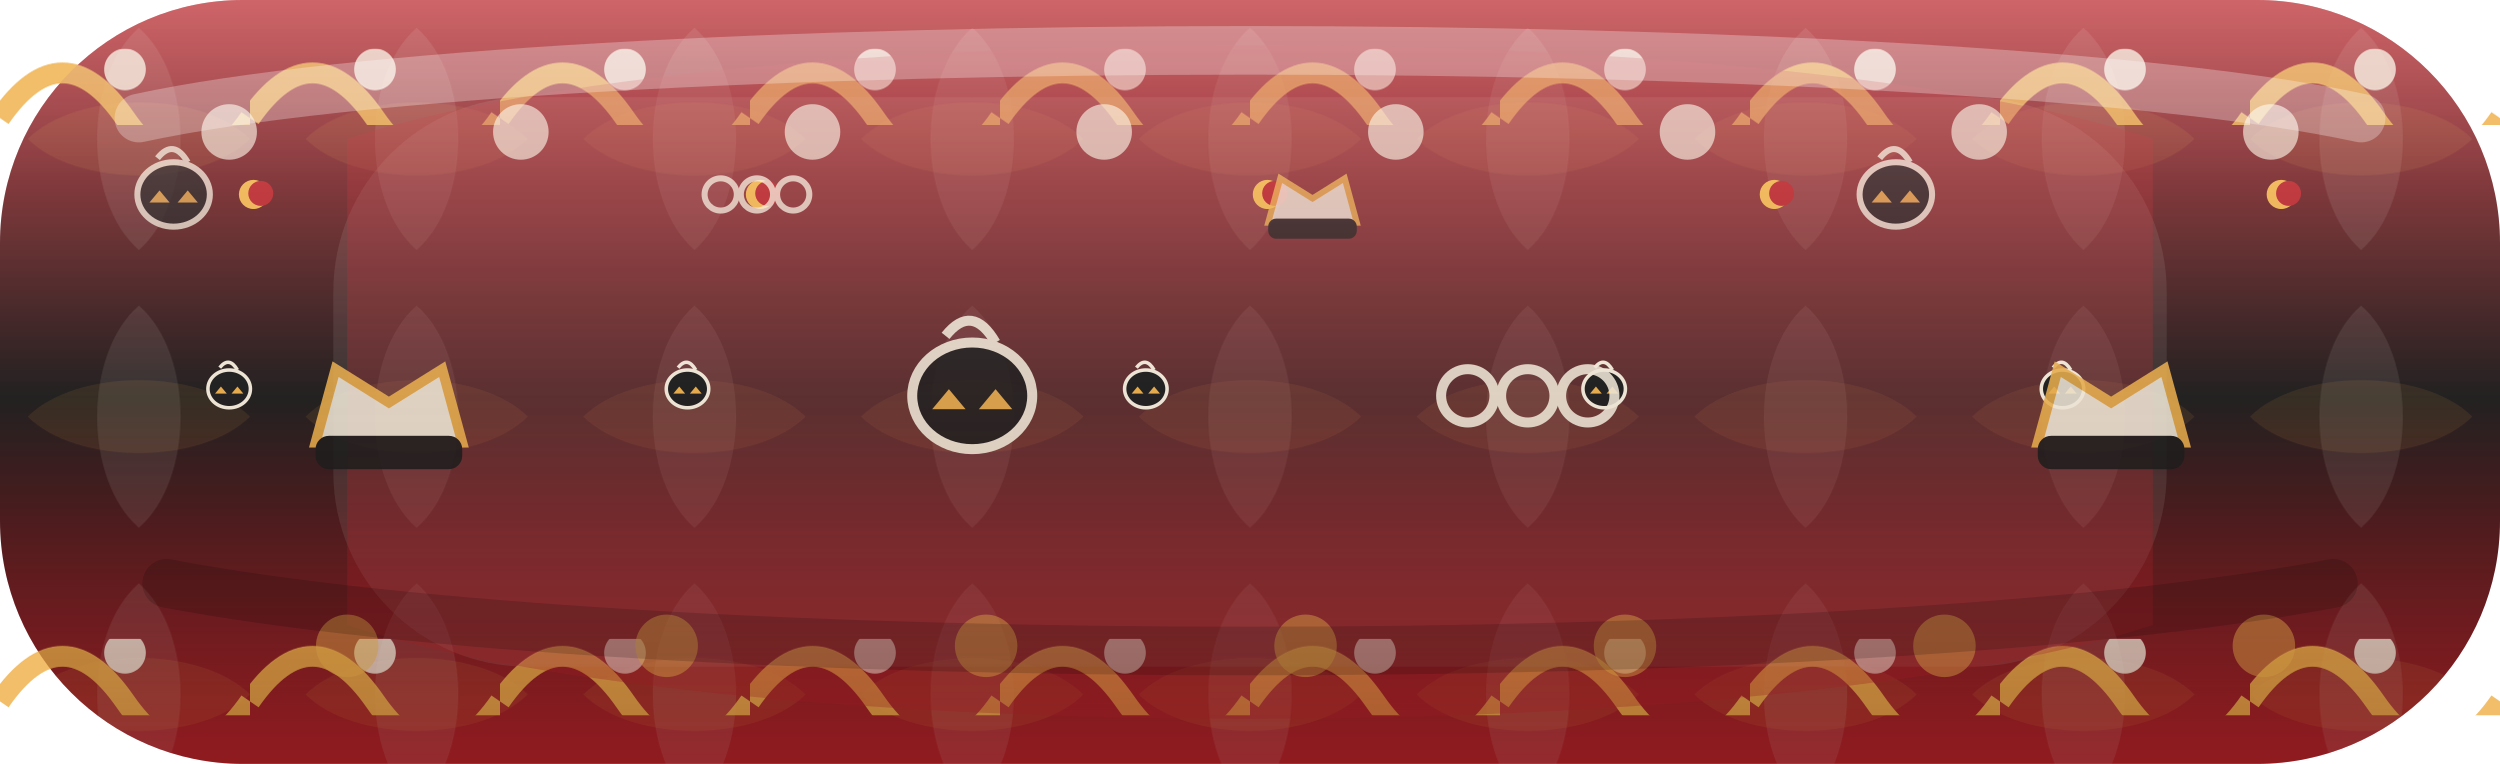
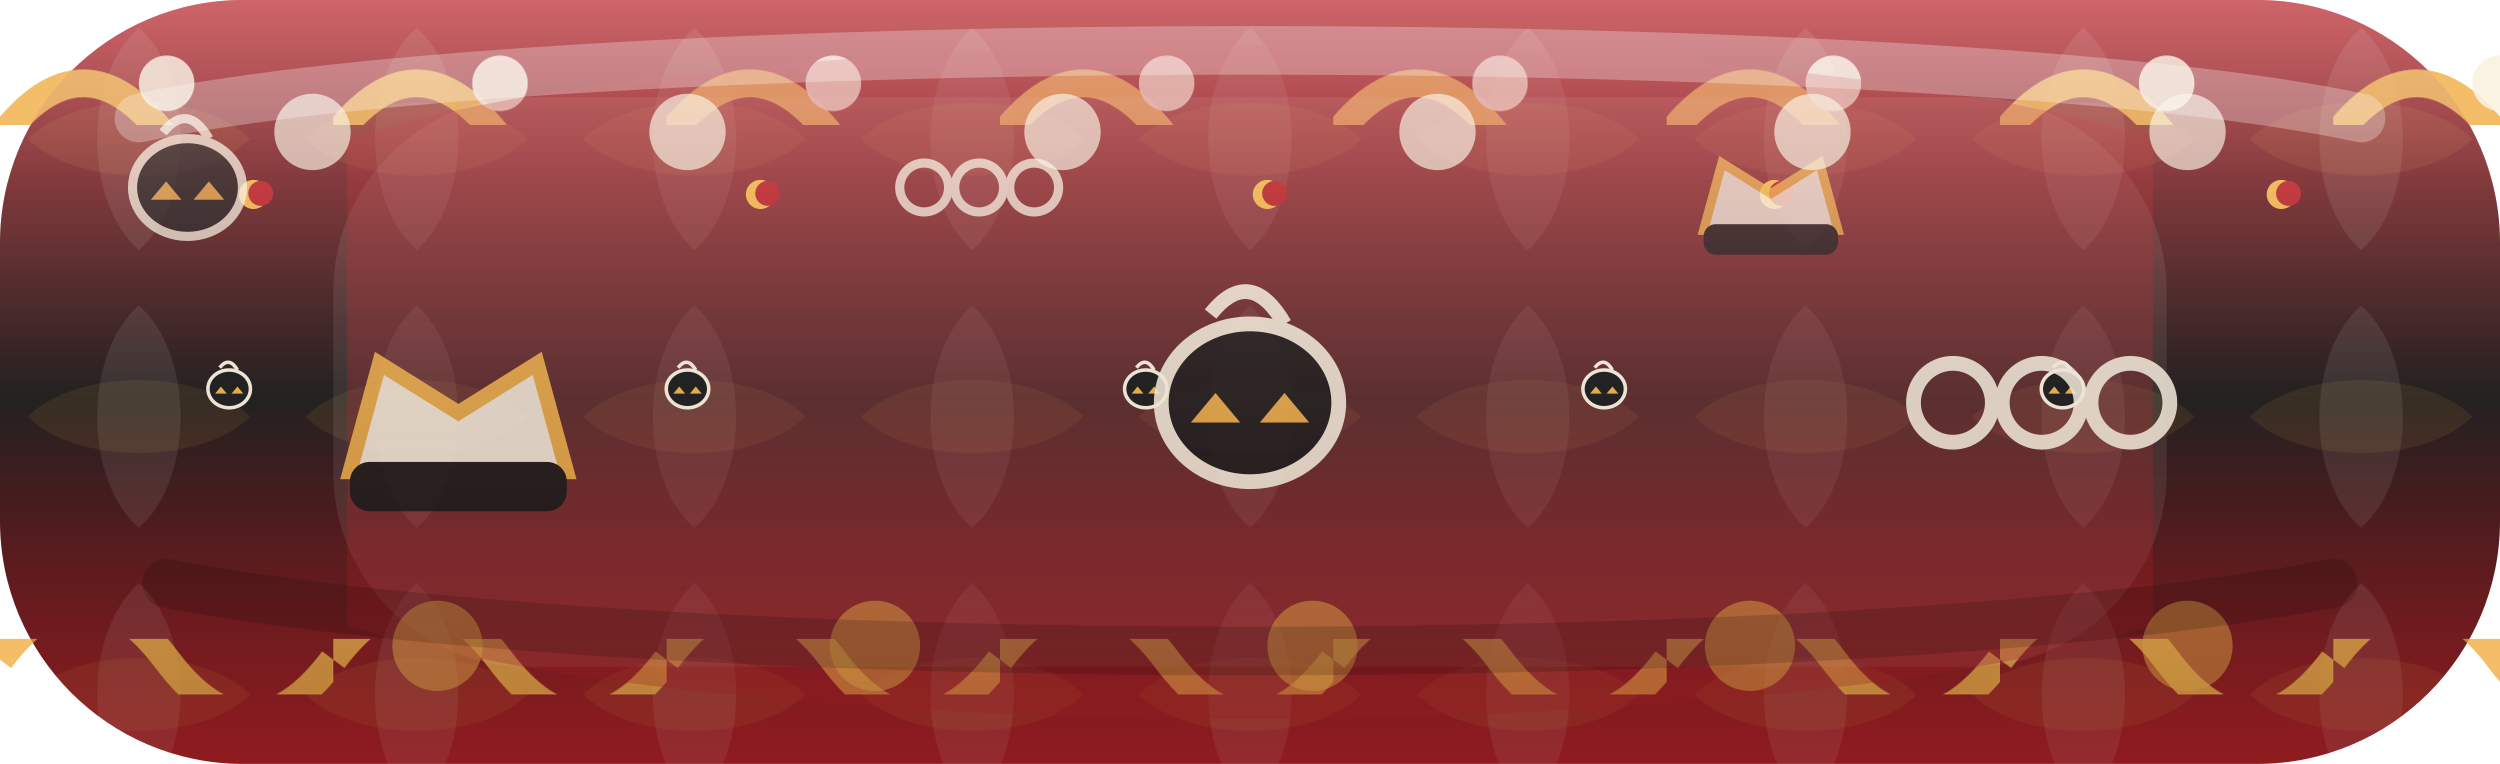
<svg xmlns="http://www.w3.org/2000/svg" width="720" height="220" viewBox="0 0 720 220">
  <defs>
    <linearGradient id="bg" x1="0" y1="0" x2="0" y2="1">
      <stop offset="0%" stop-color="#b82228" />
      <stop offset="52%" stop-color="#1d1b1b" />
      <stop offset="100%" stop-color="#b82228" />
    </linearGradient>
    <linearGradient id="satin" x1="0" y1="0" x2="0" y2="1">
      <stop offset="0%" stop-color="rgba(255,255,255,0.30)" />
      <stop offset="24%" stop-color="rgba(255,255,255,0.12)" />
      <stop offset="70%" stop-color="rgba(0,0,0,0.06)" />
      <stop offset="100%" stop-color="rgba(0,0,0,0.22)" />
    </linearGradient>
    <pattern id="brocade-halloween4" width="80" height="80" patternUnits="userSpaceOnUse">
      <path d="M 40 8 C 56 22, 56 58, 40 72 C 24 58, 24 22, 40 8 Z" fill="#f8efde" opacity="0.10" />
      <path d="M 8 40 C 22 26, 58 26, 72 40 C 58 54, 22 54, 8 40 Z" fill="#f0b14b" opacity="0.10" />
    </pattern>
-     <pattern id="trim-halloween4" width="72" height="42" patternUnits="userSpaceOnUse">
-       <path d="M 0 34 Q 18 8 36 34 T 72 34" stroke="#f0b14b" stroke-width="6" fill="none" opacity="0.92" />
-       <circle cx="36" cy="20" r="6" fill="#f8efde" opacity="0.86" />
+     <pattern id="trim-halloween4" width="96" height="50" patternUnits="userSpaceOnUse">
+       <path d="M 0 40 Q 24 8 48 40 T 96 40" stroke="#f0b14b" stroke-width="8" fill="none" opacity="0.94" />
+       <circle cx="48" cy="24" r="8" fill="#f8efde" opacity="0.9" />
    </pattern>
  </defs>
  <rect width="720" height="220" rx="70" fill="url(#bg)" />
  <rect x="0" y="0" width="720" height="220" rx="70" fill="url(#brocade-halloween4)" />
  <rect x="0" y="14" width="720" height="22" fill="url(#trim-halloween4)" opacity="0.90" />
  <rect x="0" y="184" width="720" height="22" fill="url(#trim-halloween4)" opacity="0.90" />
  <rect x="96" y="28" width="528" height="164" rx="56" fill="#f8efde" opacity="0.10" />
  <path d="M 100 40 C 210 4, 510 4, 620 40 L 620 180 C 510 216, 210 216, 100 180 Z" fill="#b82228" opacity="0.30" />
  <g transform="translate(66 112)">
    <ellipse rx="6.12" ry="5.44" fill="#1d1b1b" stroke="#f8efde" stroke-width="1.02" />
    <path d="M -2.72 -6.12 Q 0 -9.52 2.38 -5.44" stroke="#f8efde" stroke-width="1.02" fill="none" />
    <path d="M -2.38 -0.68 L -0.68 1.36 L -4.08 1.36 Z M 2.38 -0.68 L 0.68 1.36 L 4.08 1.36 Z" fill="#f0b14b" />
  </g>
  <g transform="translate(198 112)">
    <ellipse rx="6.12" ry="5.44" fill="#1d1b1b" stroke="#f8efde" stroke-width="1.02" />
    <path d="M -2.72 -6.12 Q 0 -9.52 2.38 -5.44" stroke="#f8efde" stroke-width="1.02" fill="none" />
    <path d="M -2.38 -0.68 L -0.68 1.36 L -4.08 1.36 Z M 2.38 -0.68 L 0.68 1.36 L 4.08 1.36 Z" fill="#f0b14b" />
  </g>
  <g transform="translate(330 112)">
    <ellipse rx="6.12" ry="5.44" fill="#1d1b1b" stroke="#f8efde" stroke-width="1.02" />
    <path d="M -2.72 -6.12 Q 0 -9.52 2.38 -5.44" stroke="#f8efde" stroke-width="1.02" fill="none" />
    <path d="M -2.38 -0.68 L -0.68 1.36 L -4.08 1.36 Z M 2.38 -0.68 L 0.68 1.36 L 4.08 1.36 Z" fill="#f0b14b" />
  </g>
  <g transform="translate(462 112)">
    <ellipse rx="6.12" ry="5.44" fill="#1d1b1b" stroke="#f8efde" stroke-width="1.02" />
    <path d="M -2.72 -6.12 Q 0 -9.52 2.38 -5.44" stroke="#f8efde" stroke-width="1.02" fill="none" />
    <path d="M -2.38 -0.68 L -0.68 1.36 L -4.08 1.36 Z M 2.38 -0.68 L 0.68 1.36 L 4.08 1.36 Z" fill="#f0b14b" />
  </g>
  <g transform="translate(594 112)">
    <ellipse rx="6.12" ry="5.44" fill="#1d1b1b" stroke="#f8efde" stroke-width="1.02" />
    <path d="M -2.72 -6.12 Q 0 -9.52 2.38 -5.44" stroke="#f8efde" stroke-width="1.02" fill="none" />
    <path d="M -2.38 -0.68 L -0.68 1.36 L -4.08 1.36 Z M 2.38 -0.68 L 0.68 1.36 L 4.08 1.36 Z" fill="#f0b14b" />
  </g>
  <g transform="translate(73 56)">
    <circle r="4.2" fill="#f0b14b" />
    <circle cx="2.1" cy="-0.3" r="3.6" fill="#b82228" />
  </g>
  <g transform="translate(219 56)">
    <circle r="4.2" fill="#f0b14b" />
    <circle cx="2.1" cy="-0.3" r="3.6" fill="#b82228" />
  </g>
  <g transform="translate(365 56)">
    <circle r="4.2" fill="#f0b14b" />
    <circle cx="2.1" cy="-0.3" r="3.6" fill="#b82228" />
  </g>
  <g transform="translate(511 56)">
    <circle r="4.2" fill="#f0b14b" />
    <circle cx="2.1" cy="-0.3" r="3.6" fill="#b82228" />
  </g>
  <g transform="translate(657 56)">
    <circle r="4.2" fill="#f0b14b" />
    <circle cx="2.1" cy="-0.3" r="3.6" fill="#b82228" />
  </g>
  <g opacity="0.74">
-     <g transform="translate(50 56)">
-       <ellipse rx="10.44" ry="9.28" fill="#1d1b1b" stroke="#f8efde" stroke-width="1.74" />
-       <path d="M -4.64 -10.44 Q 0 -16.24 4.06 -9.28" stroke="#f8efde" stroke-width="1.74" fill="none" />
-       <path d="M -4.06 -1.16 L -1.16 2.32 L -6.96 2.32 Z M 4.06 -1.16 L 1.16 2.32 L 6.96 2.32 Z" fill="#f0b14b" />
+     <g transform="translate(54 54)">
+       <ellipse rx="15.84" ry="14.08" fill="#1d1b1b" stroke="#f8efde" stroke-width="2.64" />
+       <path d="M -7.04 -15.84 Q 0 -24.64 6.16 -14.08" stroke="#f8efde" stroke-width="2.64" fill="none" />
+       <path d="M -6.16 -1.76 L -1.76 3.52 L -10.56 3.52 Z M 6.16 -1.76 L 1.76 3.52 L 10.56 3.52 Z" fill="#f0b14b" />
    </g>
-     <g transform="translate(218 56)">
-       <circle cx="-10.44" cy="0" r="4.64" fill="none" stroke="#f8efde" stroke-width="1.74" />
-       <circle cx="0" cy="0" r="4.64" fill="none" stroke="#f8efde" stroke-width="1.74" />
-       <circle cx="10.44" cy="0" r="4.64" fill="none" stroke="#f8efde" stroke-width="1.74" />
+     <g transform="translate(282 54)">
+       <circle cx="-15.84" cy="0" r="7.04" fill="none" stroke="#f8efde" stroke-width="2.64" />
+       <circle cx="0" cy="0" r="7.04" fill="none" stroke="#f8efde" stroke-width="2.64" />
+       <circle cx="15.84" cy="0" r="7.04" fill="none" stroke="#f8efde" stroke-width="2.64" />
    </g>
-     <g transform="translate(378 56)">
-       <path d="M -12.76 8.12 L -9.28 -4.64 L 0 1.16 L 9.28 -4.64 L 12.76 8.12 Z" fill="#f8efde" stroke="#f0b14b" stroke-width="1.74" />
-       <rect x="-12.76" y="6.96" width="25.52" height="5.8" rx="2.32" fill="#1d1b1b" />
-     </g>
-     <g transform="translate(546 56)">
-       <ellipse rx="10.44" ry="9.28" fill="#1d1b1b" stroke="#f8efde" stroke-width="1.74" />
-       <path d="M -4.64 -10.44 Q 0 -16.24 4.06 -9.28" stroke="#f8efde" stroke-width="1.74" fill="none" />
-       <path d="M -4.06 -1.16 L -1.16 2.32 L -6.96 2.32 Z M 4.06 -1.16 L 1.16 2.32 L 6.96 2.32 Z" fill="#f0b14b" />
+     <g transform="translate(510 54)">
+       <path d="M -19.36 12.32 L -14.08 -7.04 L 0 1.76 L 14.08 -7.04 L 19.36 12.32 Z" fill="#f8efde" stroke="#f0b14b" stroke-width="2.64" />
+       <rect x="-19.36" y="10.56" width="38.72" height="8.8" rx="3.52" fill="#1d1b1b" />
    </g>
  </g>
  <g opacity="0.88">
-     <g transform="translate(112 114)">
-       <path d="M -21.12 13.44 L -15.36 -7.68 L 0 1.92 L 15.36 -7.68 L 21.12 13.44 Z" fill="#f8efde" stroke="#f0b14b" stroke-width="2.88" />
-       <rect x="-21.12" y="11.52" width="42.24" height="9.6" rx="3.84" fill="#1d1b1b" />
+     <g transform="translate(132 116)">
+       <path d="M -31.24 19.88 L -22.72 -11.36 L 0 2.84 L 22.72 -11.36 L 31.24 19.88 Z" fill="#f8efde" stroke="#f0b14b" stroke-width="4.26" />
+       <rect x="-31.24" y="17.04" width="62.48" height="14.2" rx="5.68" fill="#1d1b1b" />
    </g>
-     <g transform="translate(280 114)">
-       <ellipse rx="17.28" ry="15.36" fill="#1d1b1b" stroke="#f8efde" stroke-width="2.88" />
-       <path d="M -7.68 -17.28 Q 0 -26.88 6.72 -15.36" stroke="#f8efde" stroke-width="2.88" fill="none" />
-       <path d="M -6.72 -1.92 L -1.92 3.84 L -11.52 3.84 Z M 6.72 -1.92 L 1.92 3.84 L 11.52 3.84 Z" fill="#f0b14b" />
+     <g transform="translate(360 116)">
+       <ellipse rx="25.56" ry="22.72" fill="#1d1b1b" stroke="#f8efde" stroke-width="4.26" />
+       <path d="M -11.36 -25.56 Q 0 -39.76 9.94 -22.72" stroke="#f8efde" stroke-width="4.26" fill="none" />
+       <path d="M -9.94 -2.84 L -2.84 5.68 L -17.04 5.68 Z M 9.94 -2.84 L 2.84 5.68 L 17.04 5.68 Z" fill="#f0b14b" />
    </g>
-     <g transform="translate(440 114)">
-       <circle cx="-17.28" cy="0" r="7.68" fill="none" stroke="#f8efde" stroke-width="2.88" />
-       <circle cx="0" cy="0" r="7.68" fill="none" stroke="#f8efde" stroke-width="2.88" />
-       <circle cx="17.28" cy="0" r="7.68" fill="none" stroke="#f8efde" stroke-width="2.88" />
-     </g>
-     <g transform="translate(608 114)">
-       <path d="M -21.12 13.44 L -15.36 -7.68 L 0 1.92 L 15.36 -7.68 L 21.12 13.44 Z" fill="#f8efde" stroke="#f0b14b" stroke-width="2.88" />
-       <rect x="-21.12" y="11.52" width="42.24" height="9.6" rx="3.84" fill="#1d1b1b" />
+     <g transform="translate(588 116)">
+       <circle cx="-25.56" cy="0" r="11.36" fill="none" stroke="#f8efde" stroke-width="4.26" />
+       <circle cx="0" cy="0" r="11.36" fill="none" stroke="#f8efde" stroke-width="4.26" />
+       <circle cx="25.56" cy="0" r="11.36" fill="none" stroke="#f8efde" stroke-width="4.26" />
    </g>
  </g>
  <g opacity="0.82">
-     <circle cx="66" cy="38" r="8" fill="#f8efde" opacity="0.78" />
-     <circle cx="150" cy="38" r="8" fill="#f8efde" opacity="0.78" />
-     <circle cx="234" cy="38" r="8" fill="#f8efde" opacity="0.78" />
-     <circle cx="318" cy="38" r="8" fill="#f8efde" opacity="0.78" />
-     <circle cx="402" cy="38" r="8" fill="#f8efde" opacity="0.78" />
-     <circle cx="486" cy="38" r="8" fill="#f8efde" opacity="0.78" />
-     <circle cx="570" cy="38" r="8" fill="#f8efde" opacity="0.78" />
-     <circle cx="654" cy="38" r="8" fill="#f8efde" opacity="0.78" />
+     <circle cx="90" cy="38" r="11" fill="#f8efde" opacity="0.82" />
+     <circle cx="198" cy="38" r="11" fill="#f8efde" opacity="0.82" />
+     <circle cx="306" cy="38" r="11" fill="#f8efde" opacity="0.82" />
+     <circle cx="414" cy="38" r="11" fill="#f8efde" opacity="0.82" />
+     <circle cx="522" cy="38" r="11" fill="#f8efde" opacity="0.82" />
+     <circle cx="630" cy="38" r="11" fill="#f8efde" opacity="0.82" />
  </g>
  <g opacity="0.72">
-     <circle cx="100" cy="186" r="9" fill="#f0b14b" opacity="0.68" />
-     <circle cx="192" cy="186" r="9" fill="#f0b14b" opacity="0.68" />
-     <circle cx="284" cy="186" r="9" fill="#f0b14b" opacity="0.68" />
-     <circle cx="376" cy="186" r="9" fill="#f0b14b" opacity="0.68" />
-     <circle cx="468" cy="186" r="9" fill="#f0b14b" opacity="0.68" />
-     <circle cx="560" cy="186" r="9" fill="#f0b14b" opacity="0.68" />
-     <circle cx="652" cy="186" r="9" fill="#f0b14b" opacity="0.68" />
+     <circle cx="126" cy="186" r="13" fill="#f0b14b" opacity="0.72" />
+     <circle cx="252" cy="186" r="13" fill="#f0b14b" opacity="0.72" />
+     <circle cx="378" cy="186" r="13" fill="#f0b14b" opacity="0.72" />
+     <circle cx="504" cy="186" r="13" fill="#f0b14b" opacity="0.72" />
+     <circle cx="630" cy="186" r="13" fill="#f0b14b" opacity="0.72" />
  </g>
  <rect x="0" y="0" width="720" height="220" rx="70" fill="url(#satin)" />
  <path d="M 40 34 C 160 8, 560 8, 680 34" stroke="rgba(255,255,255,0.28)" stroke-width="14" stroke-linecap="round" fill="none" />
  <path d="M 48 168 C 184 194, 536 194, 672 168" stroke="rgba(0,0,0,0.16)" stroke-width="14" stroke-linecap="round" fill="none" />
</svg>
